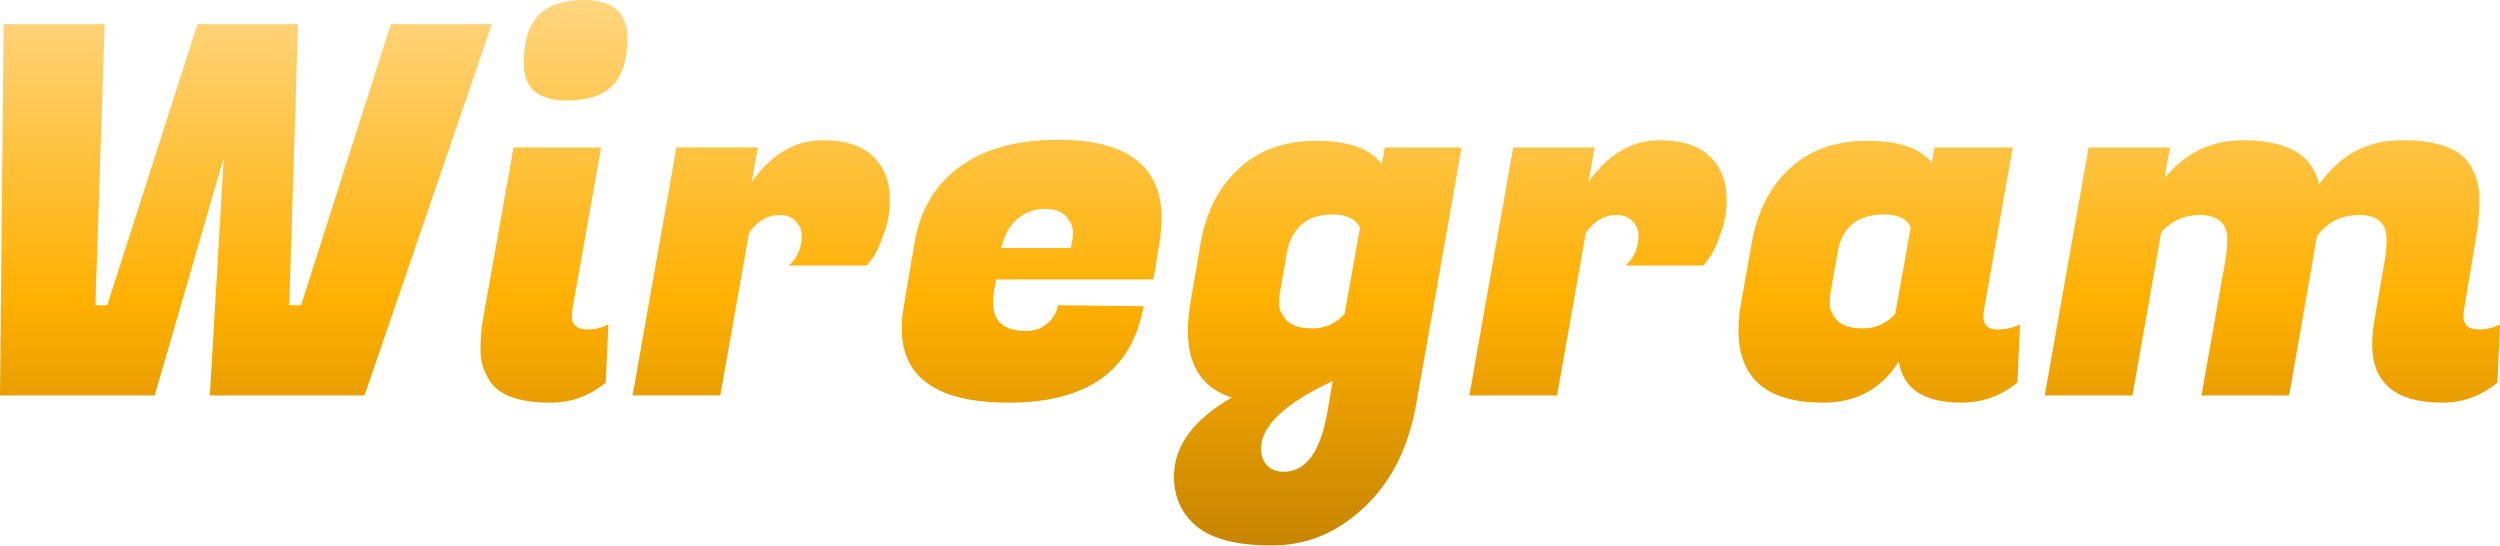
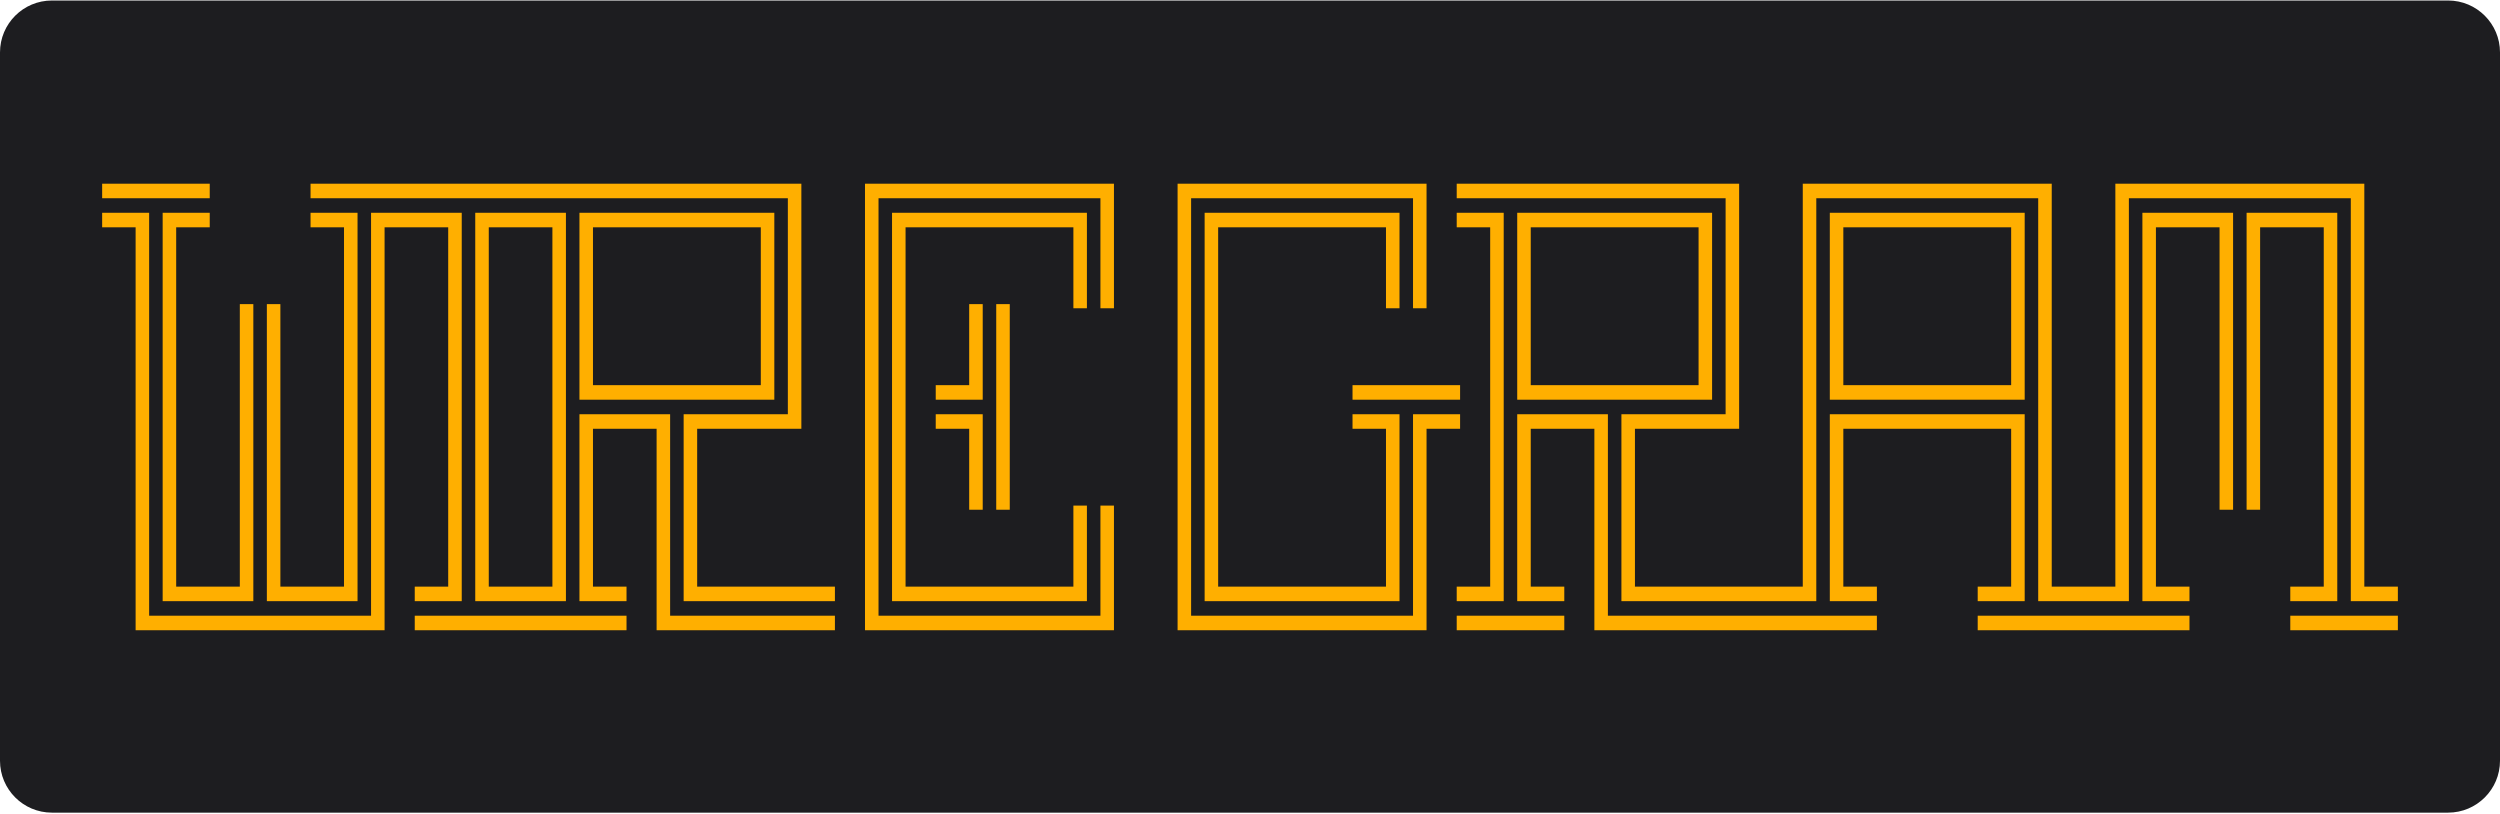
- <svg xmlns="http://www.w3.org/2000/svg" width="145.477mm" height="31.742mm" viewBox="0 0 145.477 31.742" version="1.1" id="svg1">
-   <defs id="defs1">
-     <linearGradient id="amber" x1="0" y1="0" x2="0" y2="1">
-       <stop offset="0" stop-color="#FFD580" />
-       <stop offset="0.55" stop-color="#FFB000" />
-       <stop offset="1" stop-color="#C78400" />
-     </linearGradient>
-   </defs>
-   <g id="layer1" transform="translate(-31.98754,-122.0563)">
-     <path style="font-size:30.002px;font-family:'Fugaz One';-inkscape-font-specification:'Fugaz One';fill:url(#amber);stroke-width:2.5" d="m 49.328,123.466 -0.51,16.351 h 0.69 l 5.22,-16.351 h 5.88 l -7.41,21.601 h -9 l 0.81,-13.831 -4.02,13.831 h -9 l 0.21,-21.601 h 5.88 l -0.54,16.351 h 0.69 l 5.25,-16.351 z m 16.831,17.761 q 0.69,0 1.23,-0.3 l -0.15,3.39 q -1.41,1.17 -3.21,1.17 -2.73,0 -3.54,-1.26 -0.54,-0.84 -0.54,-1.77 0,-0.96 0.12,-1.68 l 1.8,-10.141 h 5.1 l -1.68,9.45 q -0.03,0.18 -0.03,0.33 0,0.81 0.9,0.81 z M 62.469,125.746 q 0,-1.92 0.84,-2.79 0.87,-0.9 2.67,-0.9 2.52,0 2.52,2.22 0,1.89 -0.87,2.76 -0.84,0.87 -2.67,0.87 -2.49,0 -2.49,-2.16 z m 21.301,7.95 q 0,1.02 -0.36,1.98 -0.33,0.96 -0.66,1.41 l -0.33,0.42 h -4.53 q 0.75,-0.69 0.75,-1.71 0,-0.54 -0.36,-0.87 -0.33,-0.36 -0.93,-0.36 -1.02,0 -1.77,1.02 l -1.68,9.48 h -5.1 l 2.55,-14.431 h 4.74 l -0.36,2.01 q 1.71,-2.43 4.14,-2.43 1.95,0 2.91,0.93 0.99,0.93 0.99,2.55 z m 6.93,11.791 q -6.24,0 -6.24,-4.32 0,-0.6 0.12,-1.29 l 0.63,-3.72 q 0.51,-2.88 2.64,-4.41 2.16,-1.56 5.7,-1.56 6.03,0 6.03,4.56 0,0.66 -0.12,1.44 l -0.36,2.13 h -9.15 l -0.12,0.69 q -0.06,0.36 -0.06,0.66 0,1.65 1.95,1.65 0.72,0 1.23,-0.45 0.51,-0.45 0.6,-1.05 l 4.98,0.06 q -0.99,5.61 -7.83,5.61 z m 3.6,-9 q 0.12,-0.51 0.12,-0.93 0,-0.45 -0.39,-0.9 -0.39,-0.45 -1.26,-0.45 -0.84,0 -1.56,0.57 -0.69,0.57 -0.96,1.71 z m 20.101,9.06 q -0.66,3.81 -3.03,6.03 -2.34,2.22 -5.37,2.22 -3.03,0 -4.38,-1.11 -1.32,-1.11 -1.32,-2.91 0,-2.64 3.36,-4.59 -2.55,-0.81 -2.55,-3.87 0,-0.75 0.15,-1.65 l 0.6,-3.51 q 0.48,-2.7 2.22,-4.29 1.74,-1.62 4.5,-1.62 2.79,0 3.81,1.35 l 0.18,-0.96 h 4.47 z m -7.92,-6.54 q -0.06,0.27 -0.06,0.75 0,0.48 0.45,0.96 0.45,0.45 1.5,0.45 1.08,0 1.86,-0.84 l 0.9,-5.04 q -0.42,-0.75 -1.59,-0.75 -1.17,0 -1.83,0.6 -0.66,0.6 -0.84,1.62 z m 0.21,10.501 q 1.95,0 2.55,-3.54 l 0.3,-1.74 q -4.17,1.95 -4.17,3.93 0,0.6 0.33,0.96 0.36,0.39 0.99,0.39 z m 25.771,-15.811 q 0,1.02 -0.36,1.98 -0.33,0.96 -0.66,1.41 l -0.33,0.42 h -4.53 q 0.75,-0.69 0.75,-1.71 0,-0.54 -0.36,-0.87 -0.33,-0.36 -0.93,-0.36 -1.02,0 -1.77,1.02 l -1.68,9.48 h -5.1 l 2.55,-14.431 h 4.74 l -0.36,2.01 q 1.71,-2.43 4.14,-2.43 1.95,0 2.91,0.93 0.99,0.93 0.99,2.55 z m 14.941,6.75 q 0,0.78 0.78,0.78 0.81,0 1.35,-0.3 l -0.15,3.39 q -1.44,1.17 -3.24,1.17 -3.3,0 -3.66,-2.4 -1.5,2.4 -4.41,2.4 -4.92,0 -4.92,-4.23 0,-0.72 0.15,-1.59 l 0.63,-3.51 q 0.48,-2.7 2.19,-4.29 1.74,-1.62 4.5,-1.62 2.79,0 3.78,1.29 l 0.15,-0.9 h 4.56 l -1.68,9.45 q -0.03,0.18 -0.03,0.36 z m -8.88,-1.44 q -0.06,0.27 -0.06,0.75 0,0.48 0.45,0.96 0.45,0.45 1.5,0.45 1.08,0 1.86,-0.84 l 0.9,-5.04 q -0.33,-0.75 -1.56,-0.75 -2.31,0 -2.7,2.22 z m 37.712,2.22 q 0.69,0 1.23,-0.3 l -0.15,3.39 q -1.41,1.17 -3.21,1.17 -4.08,0 -4.08,-3.42 0,-0.6 0.12,-1.29 l 0.63,-3.69 q 0.09,-0.54 0.09,-1.08 0,-1.44 -1.59,-1.44 -1.56,0 -2.46,1.23 l -1.62,9.27 h -5.1 l 1.41,-7.98 q 0.09,-0.54 0.09,-1.08 0,-1.44 -1.62,-1.44 -1.29,0 -2.22,0.99 l -1.68,9.51 h -5.1 l 2.55,-14.431 h 4.74 l -0.33,1.8 q 1.8,-2.22 4.56,-2.22 3.9,0 4.44,2.58 1.8,-2.58 4.8,-2.58 3.03,0 3.93,1.35 0.6,0.93 0.6,2.04 0,1.11 -0.15,2.01 l -0.75,4.47 q -0.03,0.18 -0.03,0.33 0,0.81 0.9,0.81 z" id="text1" aria-label="Wiregram" />
-   </g>
+ <svg xmlns="http://www.w3.org/2000/svg" viewBox="0 0 577.8 187.7" width="578" height="188" role="img" aria-label="wiregram">
+   <rect width="100%" height="100%" rx="12" fill="#1d1d20" />
+   <path d="M23.609 45.699V42.34H48.473V45.699ZM31.344 71.129V52.418H23.609V49.059H34.469V71.129ZM37.594 71.129V49.059H48.473V52.418H40.719V71.129Z M71.773 45.699V42.34H96.637V45.699ZM79.508 71.129V52.418H71.773V49.059H82.633V71.129ZM85.758 71.129V49.059H96.637V52.418H88.883V71.129Z M95.855 45.699V42.34H120.719V45.699ZM103.59 71.129V52.418H95.855V49.059H106.715V71.129ZM109.84 71.129V49.059H120.719V52.418H112.965V71.129Z M119.938 45.699V42.34H144.801V45.699ZM127.672 71.129V52.418H119.938V49.059H130.797V71.129ZM133.922 71.129V49.059H144.801V52.418H137.047V71.129Z M144.02 45.699V42.34H168.883V45.699ZM144.02 52.418V49.059H168.883V52.418Z M182.086 71.129V45.699H168.102V42.34H185.211V71.129ZM175.836 71.129V52.418H168.102V49.059H178.961V71.129Z M199.918 71.129V42.34H217.047V45.699H203.043V71.129ZM206.168 71.129V49.059H217.047V52.418H209.293V71.129Z M216.266 45.699V42.34H241.129V45.699ZM216.266 52.418V49.059H241.129V52.418Z M254.332 71.129V45.699H240.348V42.34H257.457V71.129ZM248.082 71.129V52.418H240.348V49.059H251.207V71.129Z M272.164 71.129V42.34H289.293V45.699H275.289V71.129ZM278.414 71.129V49.059H289.293V52.418H281.539V71.129Z M288.512 45.699V42.34H313.375V45.699ZM288.512 52.418V49.059H313.375V52.418Z M326.578 71.129V45.699H312.594V42.34H329.703V71.129ZM320.328 71.129V52.418H312.594V49.059H323.453V71.129Z M336.676 45.699V42.34H361.539V45.699ZM344.41 71.129V52.418H336.676V49.059H347.535V71.129ZM350.66 71.129V49.059H361.539V52.418H353.785V71.129Z M360.758 45.699V42.34H385.621V45.699ZM360.758 52.418V49.059H385.621V52.418Z M398.824 71.129V45.699H384.84V42.34H401.949V71.129ZM392.574 71.129V52.418H384.84V49.059H395.699V71.129Z M416.656 71.129V42.34H433.785V45.699H419.781V71.129ZM422.906 71.129V49.059H433.785V52.418H426.031V71.129Z M433.004 45.699V42.34H457.867V45.699ZM433.004 52.418V49.059H457.867V52.418Z M471.07 71.129V45.699H457.086V42.34H474.195V71.129ZM464.82 71.129V52.418H457.086V49.059H467.945V71.129Z M488.902 71.129V42.34H506.031V45.699H492.027V71.129ZM495.152 71.129V49.059H506.031V52.418H498.277V71.129Z M505.25 45.699V42.34H530.113V45.699ZM512.984 71.129V52.418H505.25V49.059H516.109V71.129ZM519.234 71.129V49.059H530.113V52.418H522.359V71.129Z M543.316 71.129V45.699H529.332V42.34H546.441V71.129ZM537.066 71.129V52.418H529.332V49.059H540.191V71.129Z M31.344 117.691V70.172H34.469V117.691ZM37.594 117.691V70.172H40.719V117.691Z M55.426 117.691V70.172H58.551V117.691ZM61.676 117.691V70.172H64.801V117.691Z M79.508 117.691V70.172H82.633V117.691ZM85.758 117.691V70.172H88.883V117.691Z M103.59 117.691V70.172H106.715V117.691ZM109.84 117.691V70.172H112.965V117.691Z M133.922 92.262V70.172H137.047V88.902H144.801V92.262ZM127.672 117.691V70.172H130.797V117.691ZM133.922 117.691V95.621H144.801V98.98H137.047V117.691Z M144.02 92.262V88.902H168.883V92.262ZM151.754 117.691V98.98H144.02V95.621H154.879V117.691ZM158.004 117.691V95.621H168.883V98.98H161.129V117.691Z M168.102 92.262V88.902H175.836V70.172H178.961V92.262ZM168.102 98.98V95.621H182.086V70.172H185.211V98.98Z M199.918 117.691V70.172H203.043V117.691ZM206.168 117.691V70.172H209.293V117.691Z M216.266 92.262V88.902H224.0V70.172H227.125V92.262ZM224.0 117.691V98.98H216.266V95.621H227.125V117.691ZM230.25 117.691V70.172H233.375V117.691Z M272.164 117.691V70.172H275.289V117.691ZM278.414 117.691V70.172H281.539V117.691Z M312.594 92.262V88.902H337.457V92.262ZM320.328 117.691V98.98H312.594V95.621H323.453V117.691ZM326.578 117.691V95.621H337.457V98.98H329.703V117.691Z M350.66 92.262V70.172H353.785V88.902H361.539V92.262ZM344.41 117.691V70.172H347.535V117.691ZM350.66 117.691V95.621H361.539V98.98H353.785V117.691Z M360.758 92.262V88.902H385.621V92.262ZM368.492 117.691V98.98H360.758V95.621H371.617V117.691ZM374.742 117.691V95.621H385.621V98.98H377.867V117.691Z M384.84 92.262V88.902H392.574V70.172H395.699V92.262ZM384.84 98.98V95.621H398.824V70.172H401.949V98.98Z M422.906 92.262V70.172H426.031V88.902H433.785V92.262ZM416.656 117.691V70.172H419.781V117.691ZM422.906 117.691V95.621H433.785V98.98H426.031V117.691Z M433.004 92.262V88.902H457.867V92.262ZM433.004 98.98V95.621H457.867V98.98Z M457.086 92.262V88.902H464.82V70.172H467.945V92.262ZM464.82 117.691V98.98H457.086V95.621H467.945V117.691ZM471.07 117.691V70.172H474.195V117.691Z M488.902 117.691V70.172H492.027V117.691ZM495.152 117.691V70.172H498.277V117.691Z M512.984 117.691V70.172H516.109V117.691ZM519.234 117.691V70.172H522.359V117.691Z M537.066 117.691V70.172H540.191V117.691ZM543.316 117.691V70.172H546.441V117.691Z M37.594 138.824V116.734H40.719V135.465H48.473V138.824ZM31.344 145.543V116.734H34.469V142.184H48.473V145.543Z M47.691 145.543V142.184H72.555V145.543ZM47.691 138.824V135.465H55.426V116.734H58.551V138.824ZM61.676 138.824V116.734H64.801V135.465H72.555V138.824Z M71.773 138.824V135.465H79.508V116.734H82.633V138.824ZM71.773 145.543V142.184H85.758V116.734H88.883V145.543Z M95.855 145.543V142.184H120.719V145.543ZM95.855 138.824V135.465H103.59V116.734H106.715V138.824ZM109.84 138.824V116.734H112.965V135.465H120.719V138.824Z M119.938 145.543V142.184H144.801V145.543ZM119.938 138.824V135.465H127.672V116.734H130.797V138.824ZM133.922 138.824V116.734H137.047V135.465H144.801V138.824Z M158.004 138.824V116.734H161.129V135.465H168.883V138.824ZM151.754 145.543V116.734H154.879V142.184H168.883V145.543Z M168.102 138.824V135.465H192.965V138.824ZM168.102 145.543V142.184H192.965V145.543Z M206.168 138.824V116.734H209.293V135.465H217.047V138.824ZM199.918 145.543V116.734H203.043V142.184H217.047V145.543Z M216.266 138.824V135.465H241.129V138.824ZM216.266 145.543V142.184H241.129V145.543Z M240.348 138.824V135.465H248.082V116.734H251.207V138.824ZM240.348 145.543V142.184H254.332V116.734H257.457V145.543Z M278.414 138.824V116.734H281.539V135.465H289.293V138.824ZM272.164 145.543V116.734H275.289V142.184H289.293V145.543Z M288.512 138.824V135.465H313.375V138.824ZM288.512 145.543V142.184H313.375V145.543Z M312.594 138.824V135.465H320.328V116.734H323.453V138.824ZM312.594 145.543V142.184H326.578V116.734H329.703V145.543Z M336.676 145.543V142.184H361.539V145.543ZM336.676 138.824V135.465H344.41V116.734H347.535V138.824ZM350.66 138.824V116.734H353.785V135.465H361.539V138.824Z M374.742 138.824V116.734H377.867V135.465H385.621V138.824ZM368.492 145.543V116.734H371.617V142.184H385.621V145.543Z M384.84 138.824V135.465H409.703V138.824ZM384.84 145.543V142.184H409.703V145.543Z M408.922 145.543V142.184H433.785V145.543ZM408.922 138.824V135.465H416.656V116.734H419.781V138.824ZM422.906 138.824V116.734H426.031V135.465H433.785V138.824Z M457.086 145.543V142.184H481.949V145.543ZM457.086 138.824V135.465H464.82V116.734H467.945V138.824ZM471.07 138.824V116.734H474.195V135.465H481.949V138.824Z M481.168 145.543V142.184H506.031V145.543ZM481.168 138.824V135.465H488.902V116.734H492.027V138.824ZM495.152 138.824V116.734H498.277V135.465H506.031V138.824Z M529.332 145.543V142.184H554.195V145.543ZM529.332 138.824V135.465H537.066V116.734H540.191V138.824ZM543.316 138.824V116.734H546.441V135.465H554.195V138.824Z" fill="#ffaf00" />
</svg>
